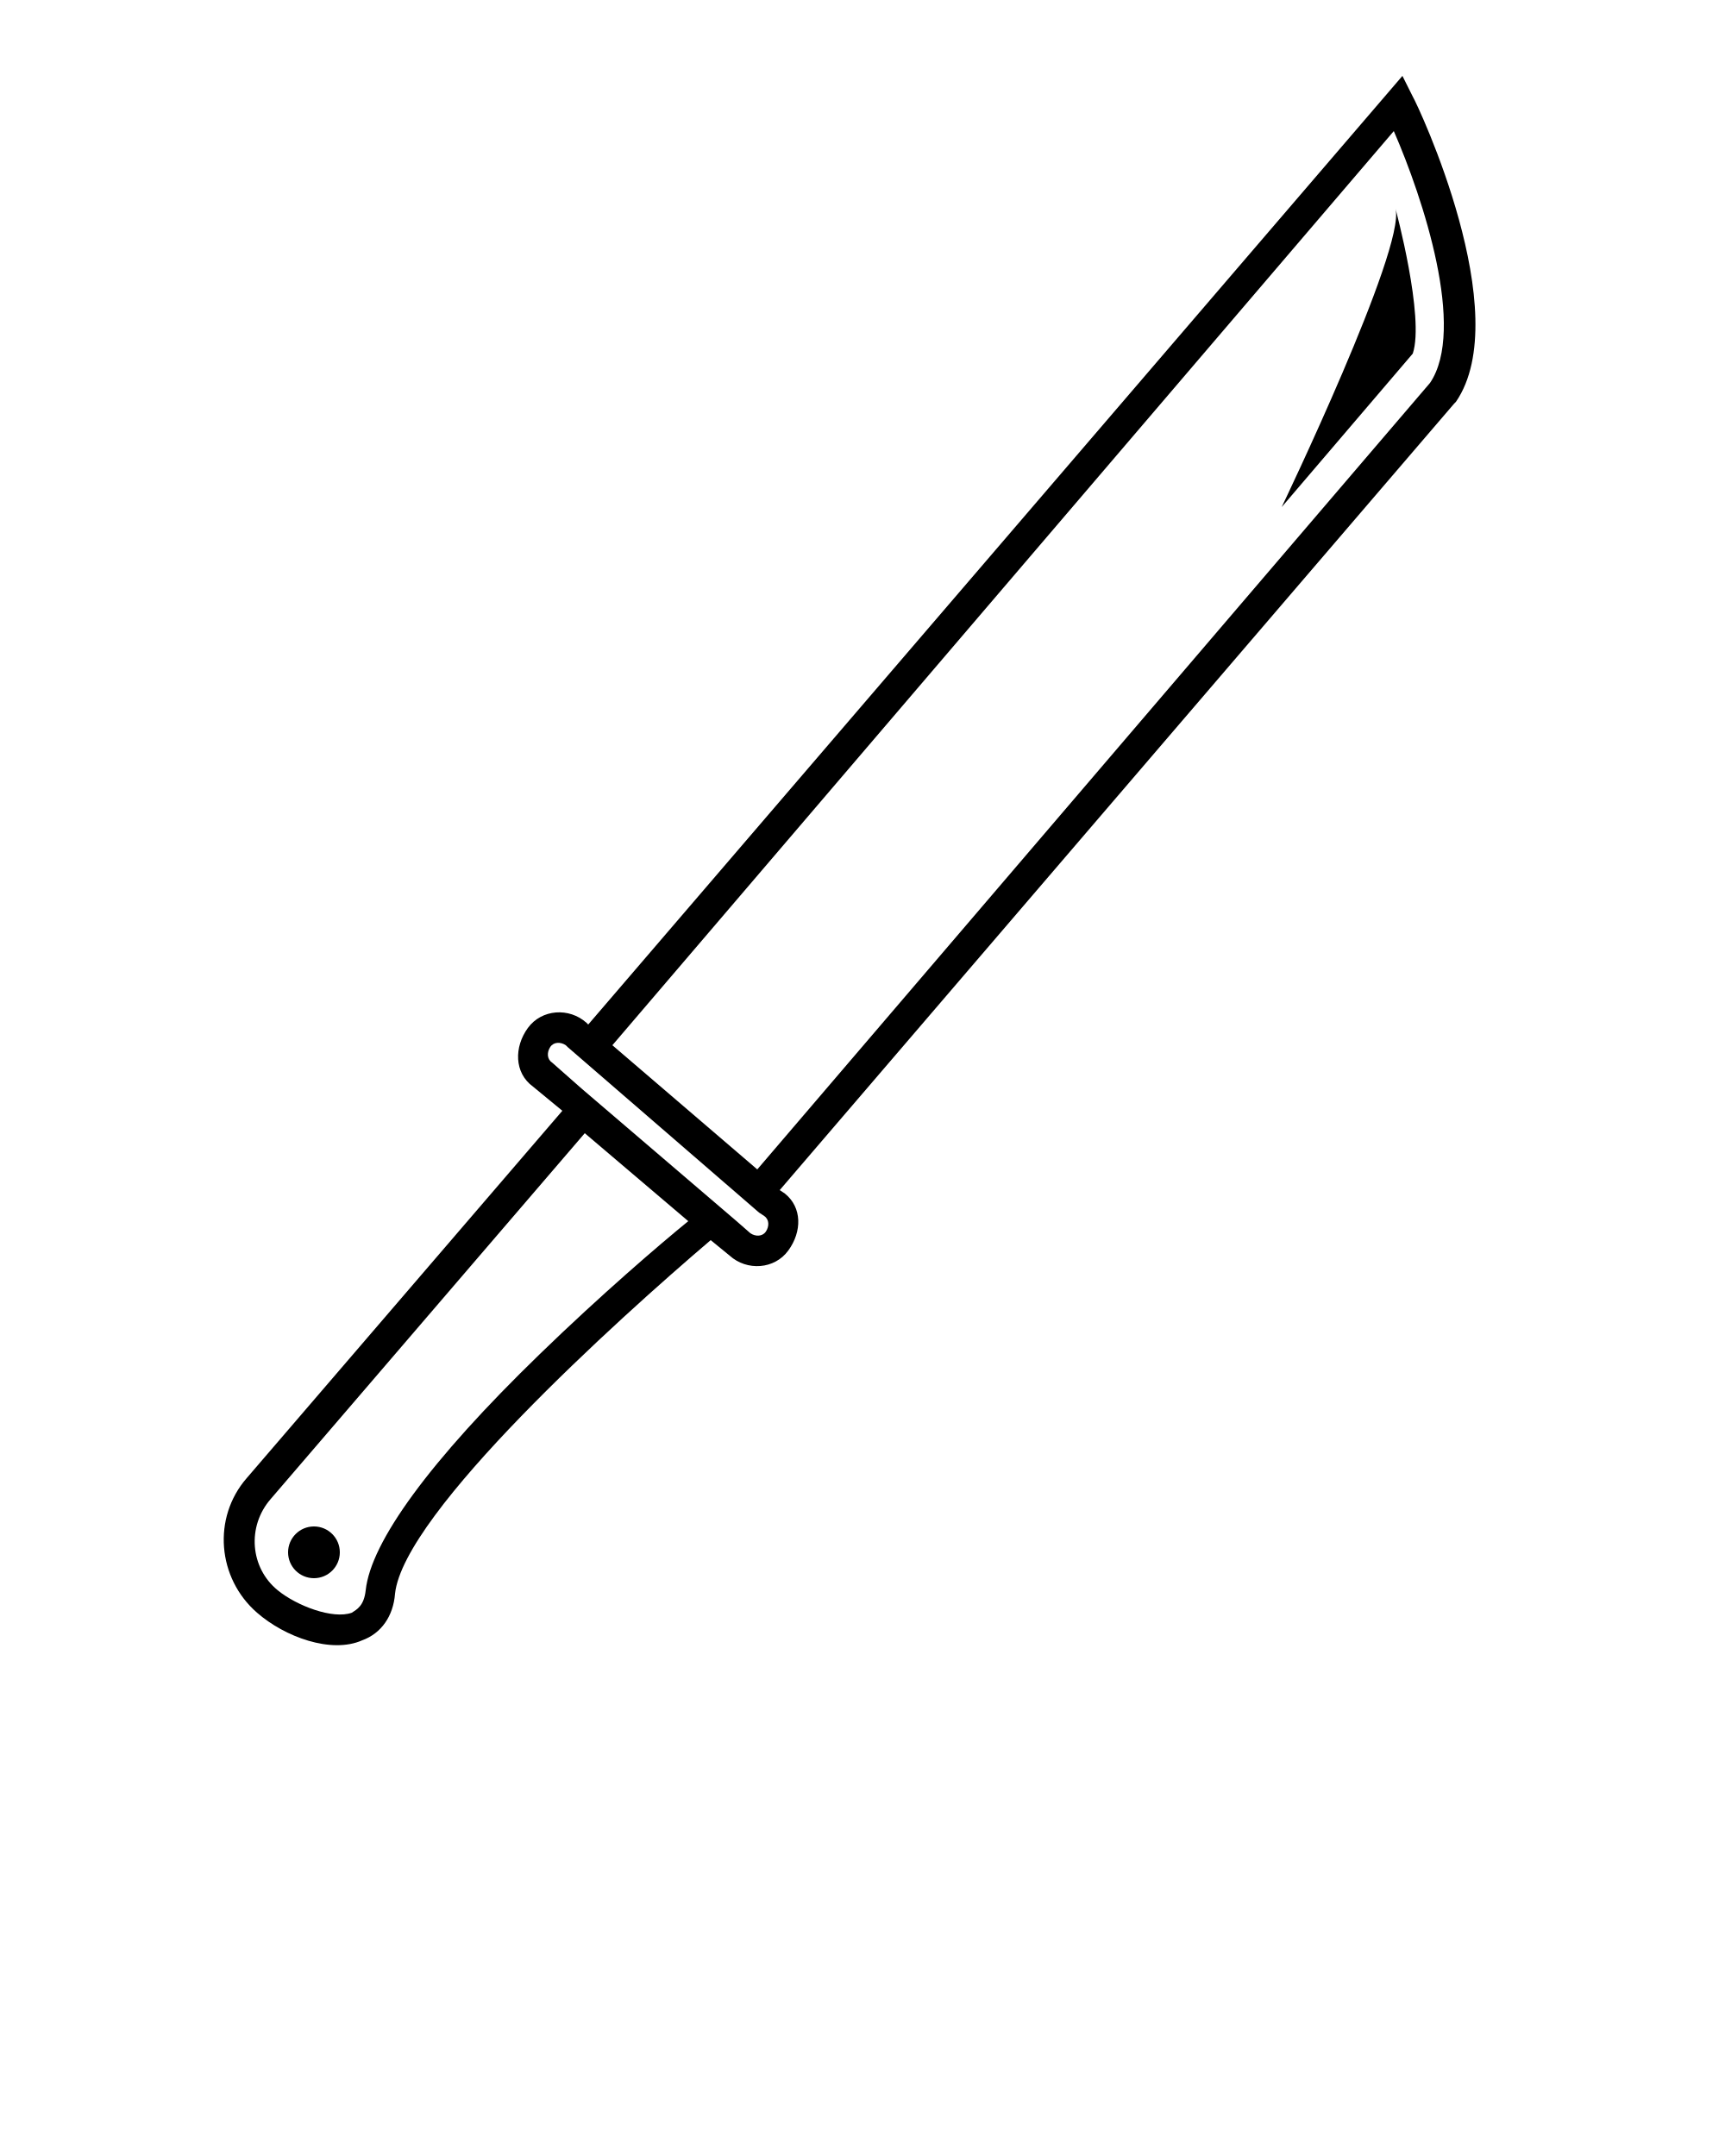
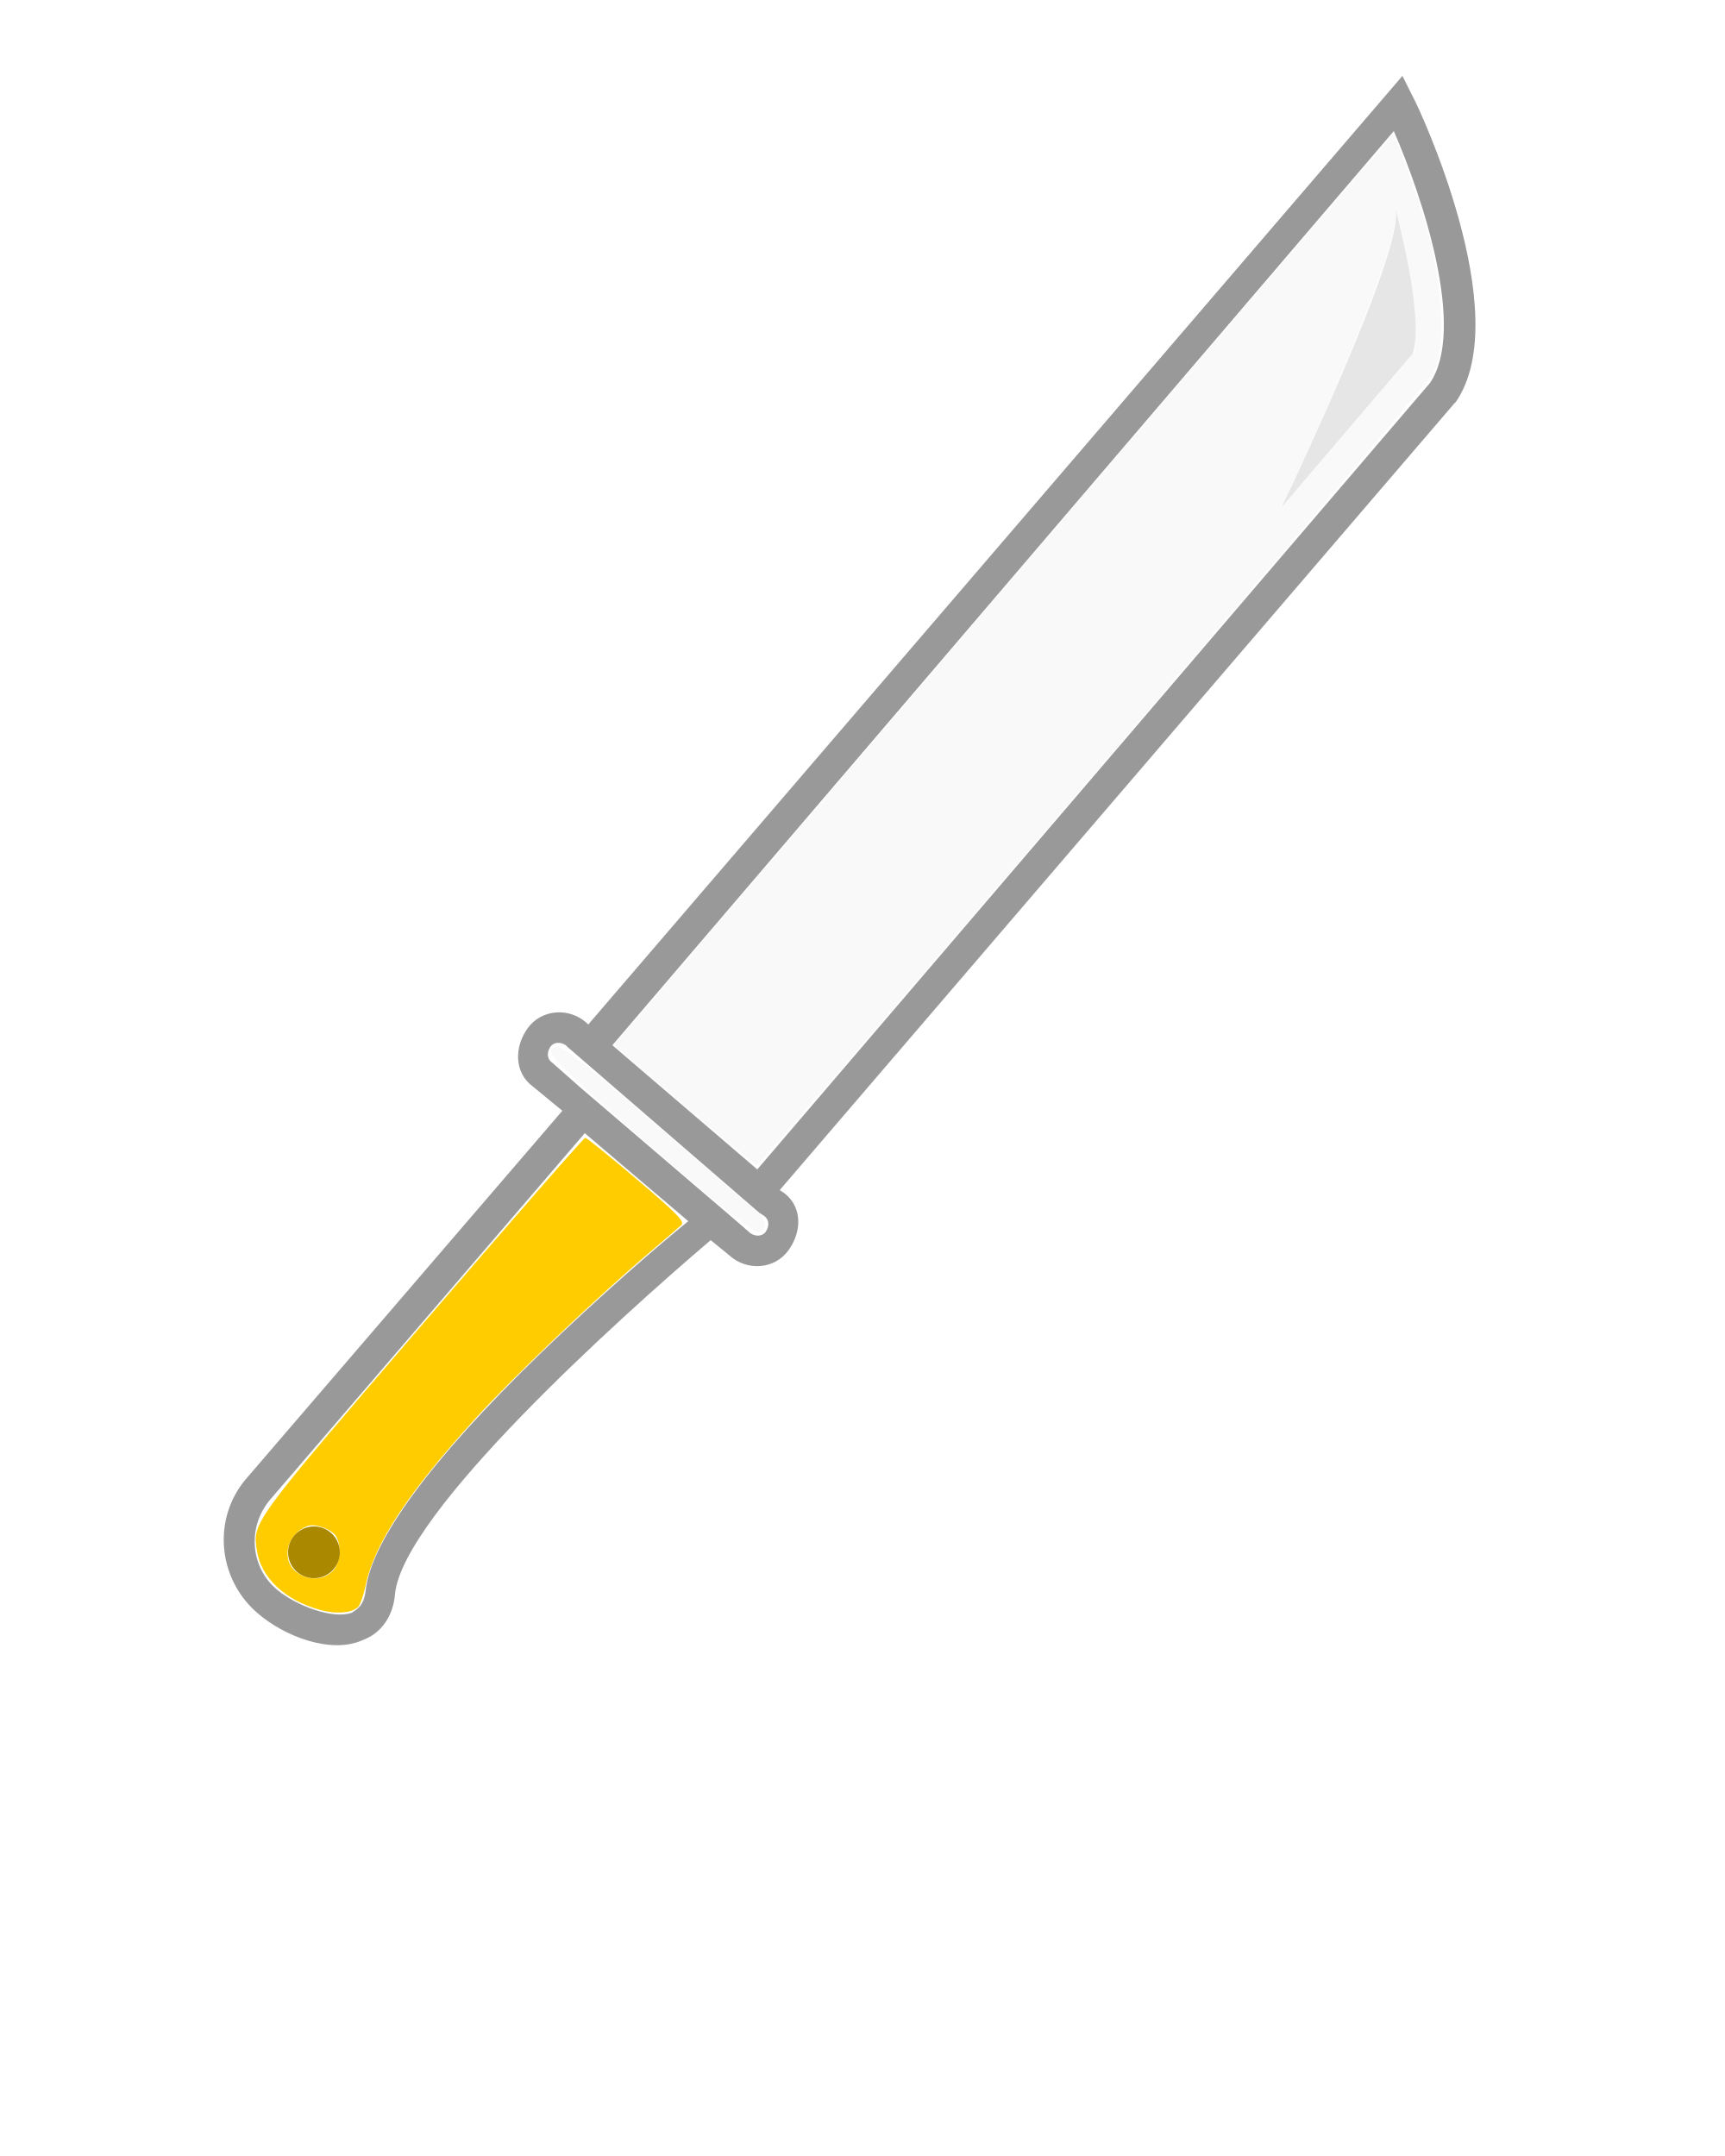
<svg xmlns="http://www.w3.org/2000/svg" version="1.1" x="0px" y="0px" viewBox="0 0 100 125" enable-background="new 0 0 100 100" xml:space="preserve" id="svg14">
  <defs id="defs18" />
-   <g id="g8">
-     <path d="M80.9,12.1c0.6,2.3-6.6,17.3-6.6,17.3l7.6-8.9C82.6,18.4,80.9,12.1,80.9,12.1z" id="path2" />
-     <path d="M45.5,69.2l-0.3-0.2l39.1-45.6l0.1-0.1c3.5-5.1-2.2-17.2-2.5-17.7l-0.6-1.2l-47.2,55L34,59.3c-1-0.9-2.6-0.8-3.4,0.3   s-0.8,2.6,0.3,3.4l1.7,1.4L14.3,85.7c-2,2.3-1.7,5.8,0.6,7.8c1.6,1.4,4.3,2.4,6.1,1.6c1.1-0.4,1.8-1.4,1.9-2.7   c0.5-4.7,12.9-15.9,18.3-20.5l1.1,0.9c1,0.9,2.6,0.8,3.4-0.3S46.5,70,45.5,69.2z M80.8,7.6c1.7,3.9,4.2,11.5,2.1,14.6L43.9,67.8   l-8.4-7.2L80.8,7.6z M31.3,78.5c-6.4,6.2-9.8,10.9-10.1,13.7c-0.1,0.9-0.5,1.1-0.8,1.3c-1.1,0.4-3.2-0.4-4.3-1.3   c-1.6-1.3-1.8-3.7-0.4-5.3l18.2-21.2l6,5.1C38.3,72.1,34.8,75.1,31.3,78.5z M43.5,71.5l-0.8-0.7l-9-7.7L32,61.6   c-0.3-0.2-0.3-0.6-0.1-0.9c0.2-0.3,0.6-0.3,0.9-0.1l0.1,0.1L44,70.3l0.3,0.2c0.3,0.2,0.3,0.6,0.1,0.9   C44.2,71.7,43.8,71.7,43.5,71.5z" id="path4" />
-     <circle cx="18.2" cy="90" r="1.5" id="circle6" />
+   <g id="g827">
+     <path id="path815" d="m 39.676,64.07 -4.069,-3.484 1.305,-1.524 C 37.631,58.223 47.762,46.357 59.427,32.691 71.092,19.026 80.683,7.839 80.74,7.832 c 0.141,-0.018 1.39,3.389 1.939,5.285 0.998,3.45 1.153,7.247 0.352,8.605 -0.454,0.77 -38.951,45.835 -39.154,45.833 -0.072,-4.77e-4 -1.962,-1.569 -4.2,-3.485 z M 78.286,24.759 82.041,20.35 v -1.364 c 0,-1.242 -0.511,-4.631 -0.907,-6.017 -0.153,-0.534 -0.172,-0.507 -0.396,0.562 -0.427,2.038 -2.902,8.269 -5.423,13.656 -0.51,1.089 -0.895,1.98 -0.855,1.98 0.04,0 1.762,-1.984 3.827,-4.409 z" style="fill:#f9f9f9;fill-opacity:1;stroke:none;stroke-width:0.187;stroke-opacity:1" />
+     <path id="path819" d="m 18.545,93.337 c -2.019,-0.561 -3.402,-1.853 -3.648,-3.41 -0.264,-1.673 -0.335,-1.577 9.588,-13.139 5.108,-5.952 9.357,-10.822 9.442,-10.822 0.085,0 1.431,1.085 2.991,2.41 2.327,1.978 2.791,2.453 2.584,2.646 -0.138,0.129 -0.968,0.845 -1.843,1.589 -3.072,2.612 -7.853,7.169 -10.047,9.577 -3.943,4.325 -5.924,7.332 -6.421,9.747 -0.12,0.584 -0.327,1.153 -0.46,1.263 -0.403,0.335 -1.283,0.391 -2.185,0.141 z m 0.703,-2.218 c 0.464,-0.436 0.583,-1.397 0.25,-2.02 -0.221,-0.412 -1.2,-0.785 -1.648,-0.627 -1.211,0.427 -1.593,1.941 -0.672,2.666 0.643,0.506 1.52,0.498 2.069,-0.019 z" style="fill:#ffcc00;fill-opacity:1;stroke:none;stroke-width:0.187;stroke-opacity:1" />
+     <path style="fill:#e6e6e6" d="m 80.9,12.1 c 0.6,2.3 -6.6,17.3 -6.6,17.3 l 7.6,-8.9 c 0.7,-2.1 -1,-8.4 -1,-8.4 z" id="path2" />
+     <path style="fill:#999999" d="M 45.5,69.2 45.2,69 84.3,23.4 84.4,23.3 C 87.9,18.2 82.2,6.1 81.9,5.6 L 81.3,4.4 34.1,59.4 34,59.3 c -1,-0.9 -2.6,-0.8 -3.4,0.3 -0.8,1.1 -0.8,2.6 0.3,3.4 l 1.7,1.4 -18.3,21.3 c -2,2.3 -1.7,5.8 0.6,7.8 1.6,1.4 4.3,2.4 6.1,1.6 1.1,-0.4 1.8,-1.4 1.9,-2.7 0.5,-4.7 12.9,-15.9 18.3,-20.5 l 1.1,0.9 c 1,0.9 2.6,0.8 3.4,-0.3 0.8,-1.1 0.8,-2.5 -0.2,-3.3 z M 80.8,7.6 c 1.7,3.9 4.2,11.5 2.1,14.6 l -39,45.6 -8.4,-7.2 z M 31.3,78.5 c -6.4,6.2 -9.8,10.9 -10.1,13.7 -0.1,0.9 -0.5,1.1 -0.8,1.3 -1.1,0.4 -3.2,-0.4 -4.3,-1.3 -1.6,-1.3 -1.8,-3.7 -0.4,-5.3 l 18.2,-21.2 6,5.1 c -1.6,1.3 -5.1,4.3 -8.6,7.7 z m 12.2,-7 -0.8,-0.7 -9,-7.7 -1.7,-1.5 c -0.3,-0.2 -0.3,-0.6 -0.1,-0.9 0.2,-0.3 0.6,-0.3 0.9,-0.1 l 0.1,0.1 11.1,9.6 0.3,0.2 c 0.3,0.2 0.3,0.6 0.1,0.9 -0.2,0.3 -0.6,0.3 -0.9,0.1 z" id="path4" />
+     <circle style="fill:#aa8800" cx="18.2" cy="90" r="1.5" id="circle6" />
+     <path id="path817" d="m 37.753,66.475 c -5.772,-4.977 -6.419,-5.669 -5.431,-5.806 0.26,-0.036 1.981,1.338 5.628,4.494 2.889,2.501 5.529,4.778 5.866,5.061 0.668,0.561 0.723,1.144 0.114,1.214 -0.252,0.029 -2.258,-1.583 -6.178,-4.963 z" style="fill:#f9f9f9;fill-opacity:1;stroke:none;stroke-width:0.187;stroke-opacity:1" />
  </g>
</svg>
